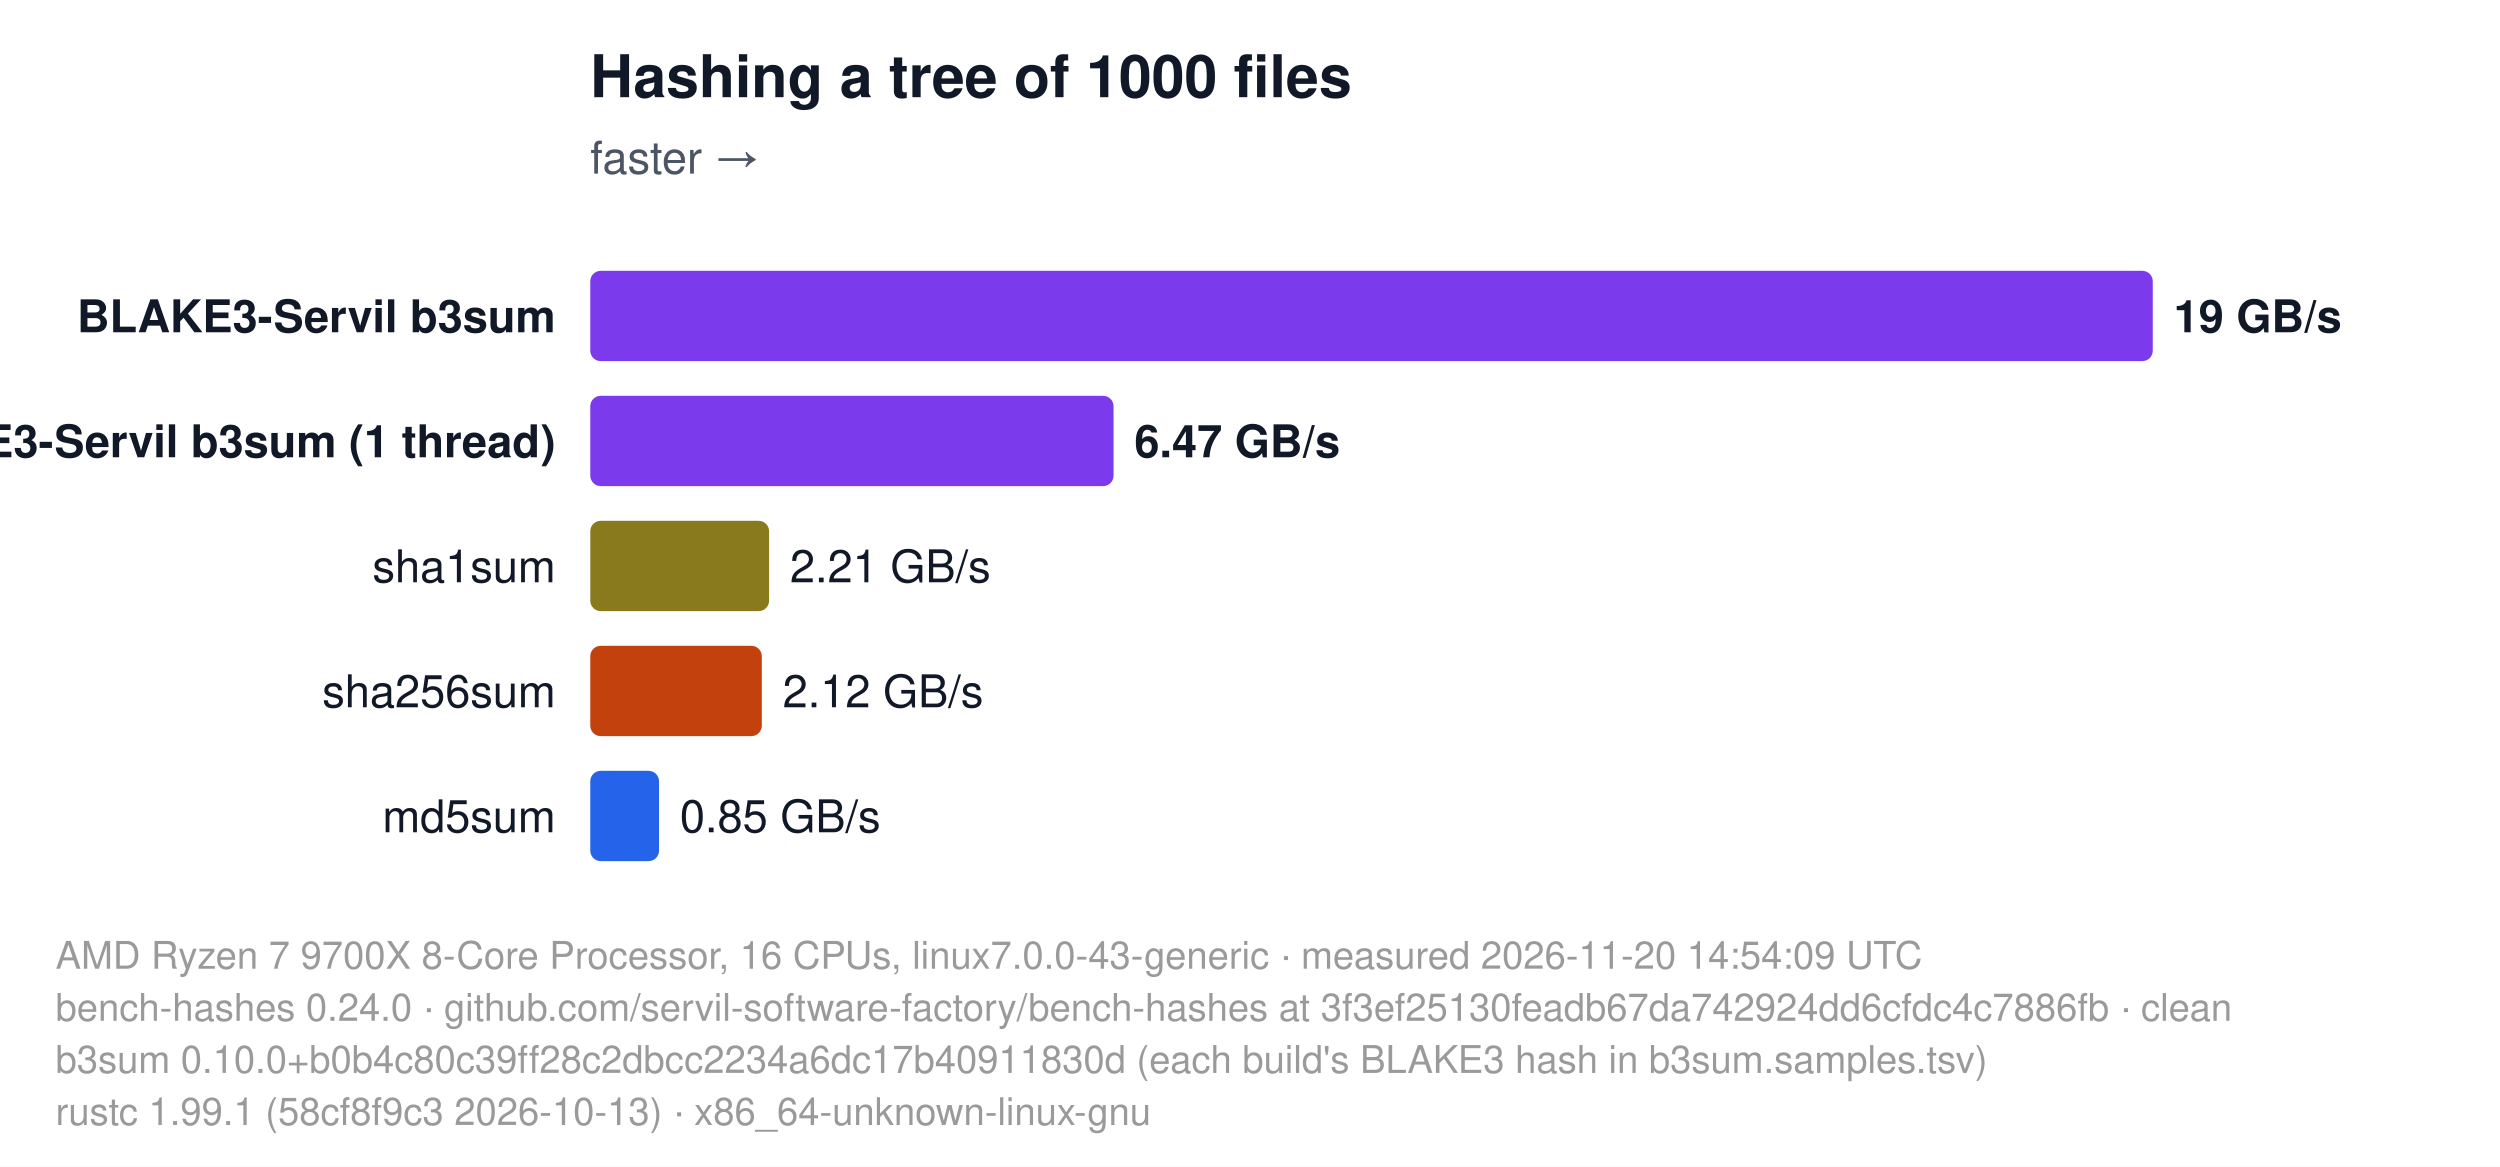
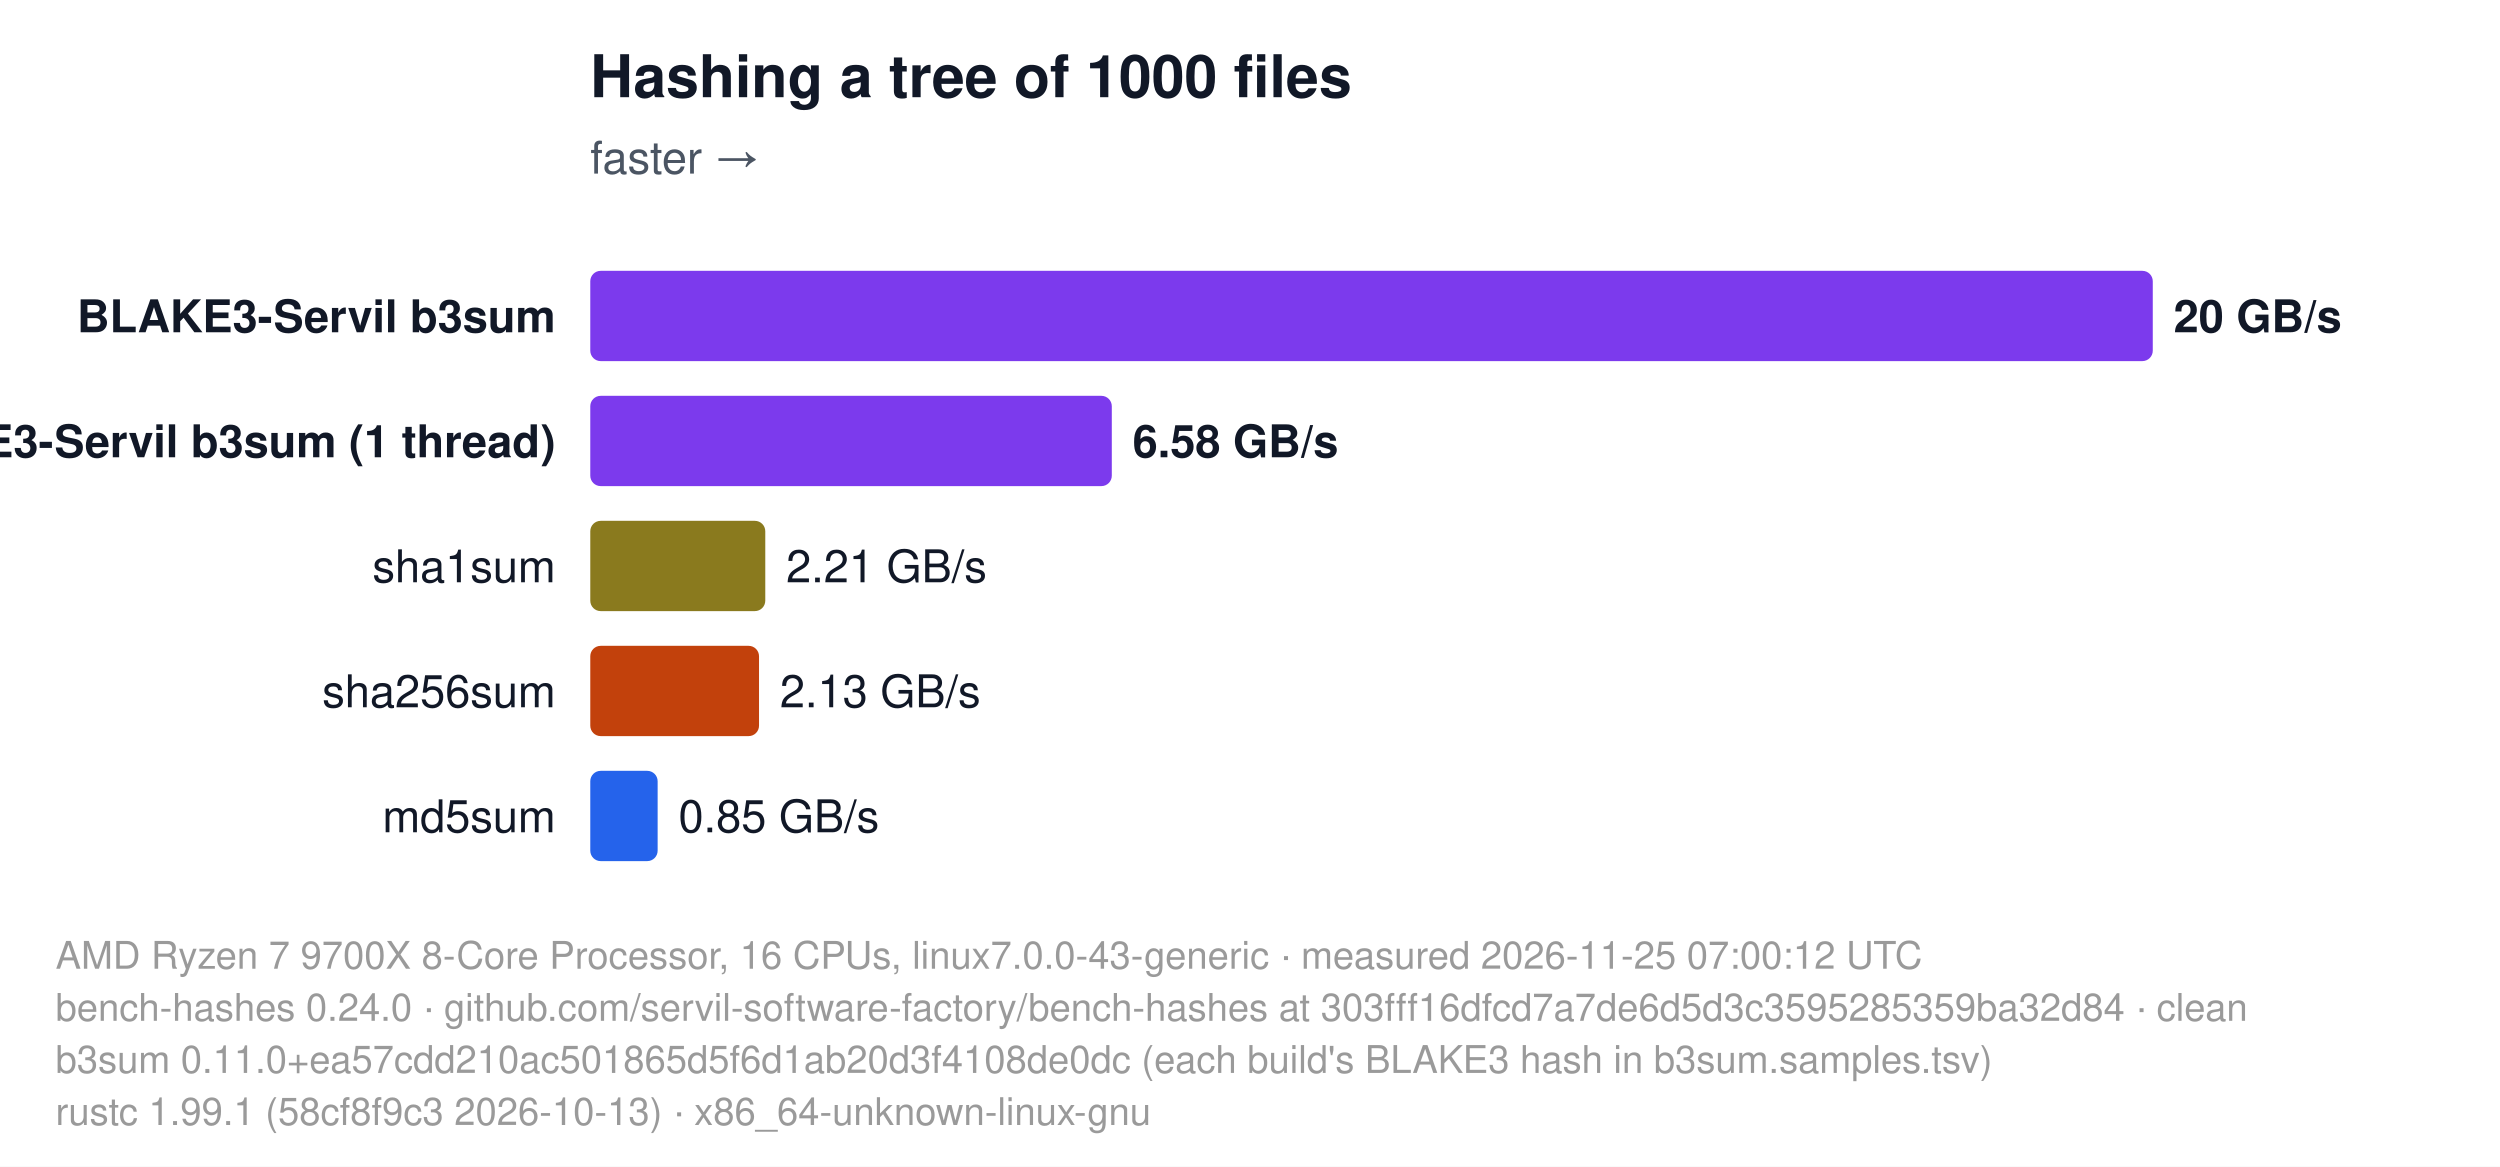
<svg xmlns="http://www.w3.org/2000/svg" width="720" height="336" viewBox="0 0 720 336" font-family="-apple-system, BlinkMacSystemFont, 'Segoe UI', Helvetica, Arial, sans-serif">
  <rect width="720" height="336" fill="#ffffff" />
  <text x="170" y="28" font-size="17" font-weight="600" fill="#111827">Hashing a tree of 1000 files</text>
  <text x="170" y="50" font-size="13" fill="#4b5563">faster →</text>
  <text x="160" y="95.7" font-size="13" fill="#111827" text-anchor="end" font-weight="600">BLAKE3-Servil b3sum</text>
  <rect x="170" y="78" width="450.0" height="26" rx="3" fill="#7c3aed" />
-   <text x="626.0" y="95.7" font-size="13" fill="#111827" font-weight="600">19 GB/s</text>
+   <text x="626.0" y="95.7" font-size="13" fill="#111827" font-weight="600">20 GB/s</text>
  <text x="160" y="131.7" font-size="13" fill="#111827" text-anchor="end" font-weight="600">BLAKE3-Servil b3sum (1 thread)</text>
-   <rect x="170" y="114" width="150.7" height="26" rx="3" fill="#7c3aed" />
-   <text x="326.7" y="131.7" font-size="13" fill="#111827" font-weight="600">6.47 GB/s</text>
+   <rect x="170" y="114" width="150.2" height="26" rx="3" fill="#7c3aed" />
+   <text x="326.2" y="131.7" font-size="13" fill="#111827" font-weight="600">6.58 GB/s</text>
  <text x="160" y="167.7" font-size="13" fill="#111827" text-anchor="end">sha1sum</text>
-   <rect x="170" y="150" width="51.5" height="26" rx="3" fill="#8a7a1e" />
-   <text x="227.5" y="167.7" font-size="13" fill="#111827">2.21 GB/s</text>
+   <rect x="170" y="150" width="50.4" height="26" rx="3" fill="#8a7a1e" />
+   <text x="226.4" y="167.7" font-size="13" fill="#111827">2.21 GB/s</text>
  <text x="160" y="203.7" font-size="13" fill="#111827" text-anchor="end">sha256sum</text>
-   <rect x="170" y="186" width="49.4" height="26" rx="3" fill="#c2410c" />
-   <text x="225.4" y="203.7" font-size="13" fill="#111827">2.12 GB/s</text>
+   <rect x="170" y="186" width="48.6" height="26" rx="3" fill="#c2410c" />
+   <text x="224.6" y="203.7" font-size="13" fill="#111827">2.13 GB/s</text>
  <text x="160" y="239.7" font-size="13" fill="#111827" text-anchor="end">md5sum</text>
-   <rect x="170" y="222" width="19.8" height="26" rx="3" fill="#2563eb" />
-   <text x="195.8" y="239.7" font-size="13" fill="#111827">0.85 GB/s</text>
-   <text x="16" y="279.0" font-size="11" fill="#9a9a9a">AMD Ryzen 7 9700X 8-Core Processor, 16 CPUs, linux7.0.0-43-generic · measured 2026-11-20 14:54:09 UTC</text>
-   <text x="16" y="294.0" font-size="11" fill="#9a9a9a">bench-hashes 0.24.0 · github.com/servil-software-factory/bench-hashes at 3f3ef25130feadb67da742924dd6cfdc4c7886fb · clean</text>
-   <text x="16" y="309.0" font-size="11" fill="#9a9a9a">b3sum 0.10.0+b0b4c80c39ff28c2dbcc2234a6dc17b40911830d (each build's BLAKE3 hash in b3sum.samples.tsv)</text>
+   <rect x="170" y="222" width="19.4" height="26" rx="3" fill="#2563eb" />
+   <text x="195.4" y="239.7" font-size="13" fill="#111827">0.85 GB/s</text>
+   <text x="16" y="279.0" font-size="11" fill="#9a9a9a">AMD Ryzen 7 9700X 8-Core Processor, 16 CPUs, linux7.0.0-43-generic · measured 2026-11-25 07:00:12 UTC</text>
+   <text x="16" y="294.0" font-size="11" fill="#9a9a9a">bench-hashes 0.24.0 · github.com/servil-software-factory/bench-hashes at 303fff16dfcd7a7de6d5d3c3595285359ba32d84 · clean</text>
+   <text x="16" y="309.0" font-size="11" fill="#9a9a9a">b3sum 0.11.0+ea57cdd210ac501865d5f6d1ab20d3f4108de0dc (each build's BLAKE3 hash in b3sum.samples.tsv)</text>
  <text x="16" y="324.0" font-size="11" fill="#9a9a9a">rustc 1.99.1 (58cf8f9c3 2026-10-13) · x86_64-unknown-linux-gnu</text>
</svg>
